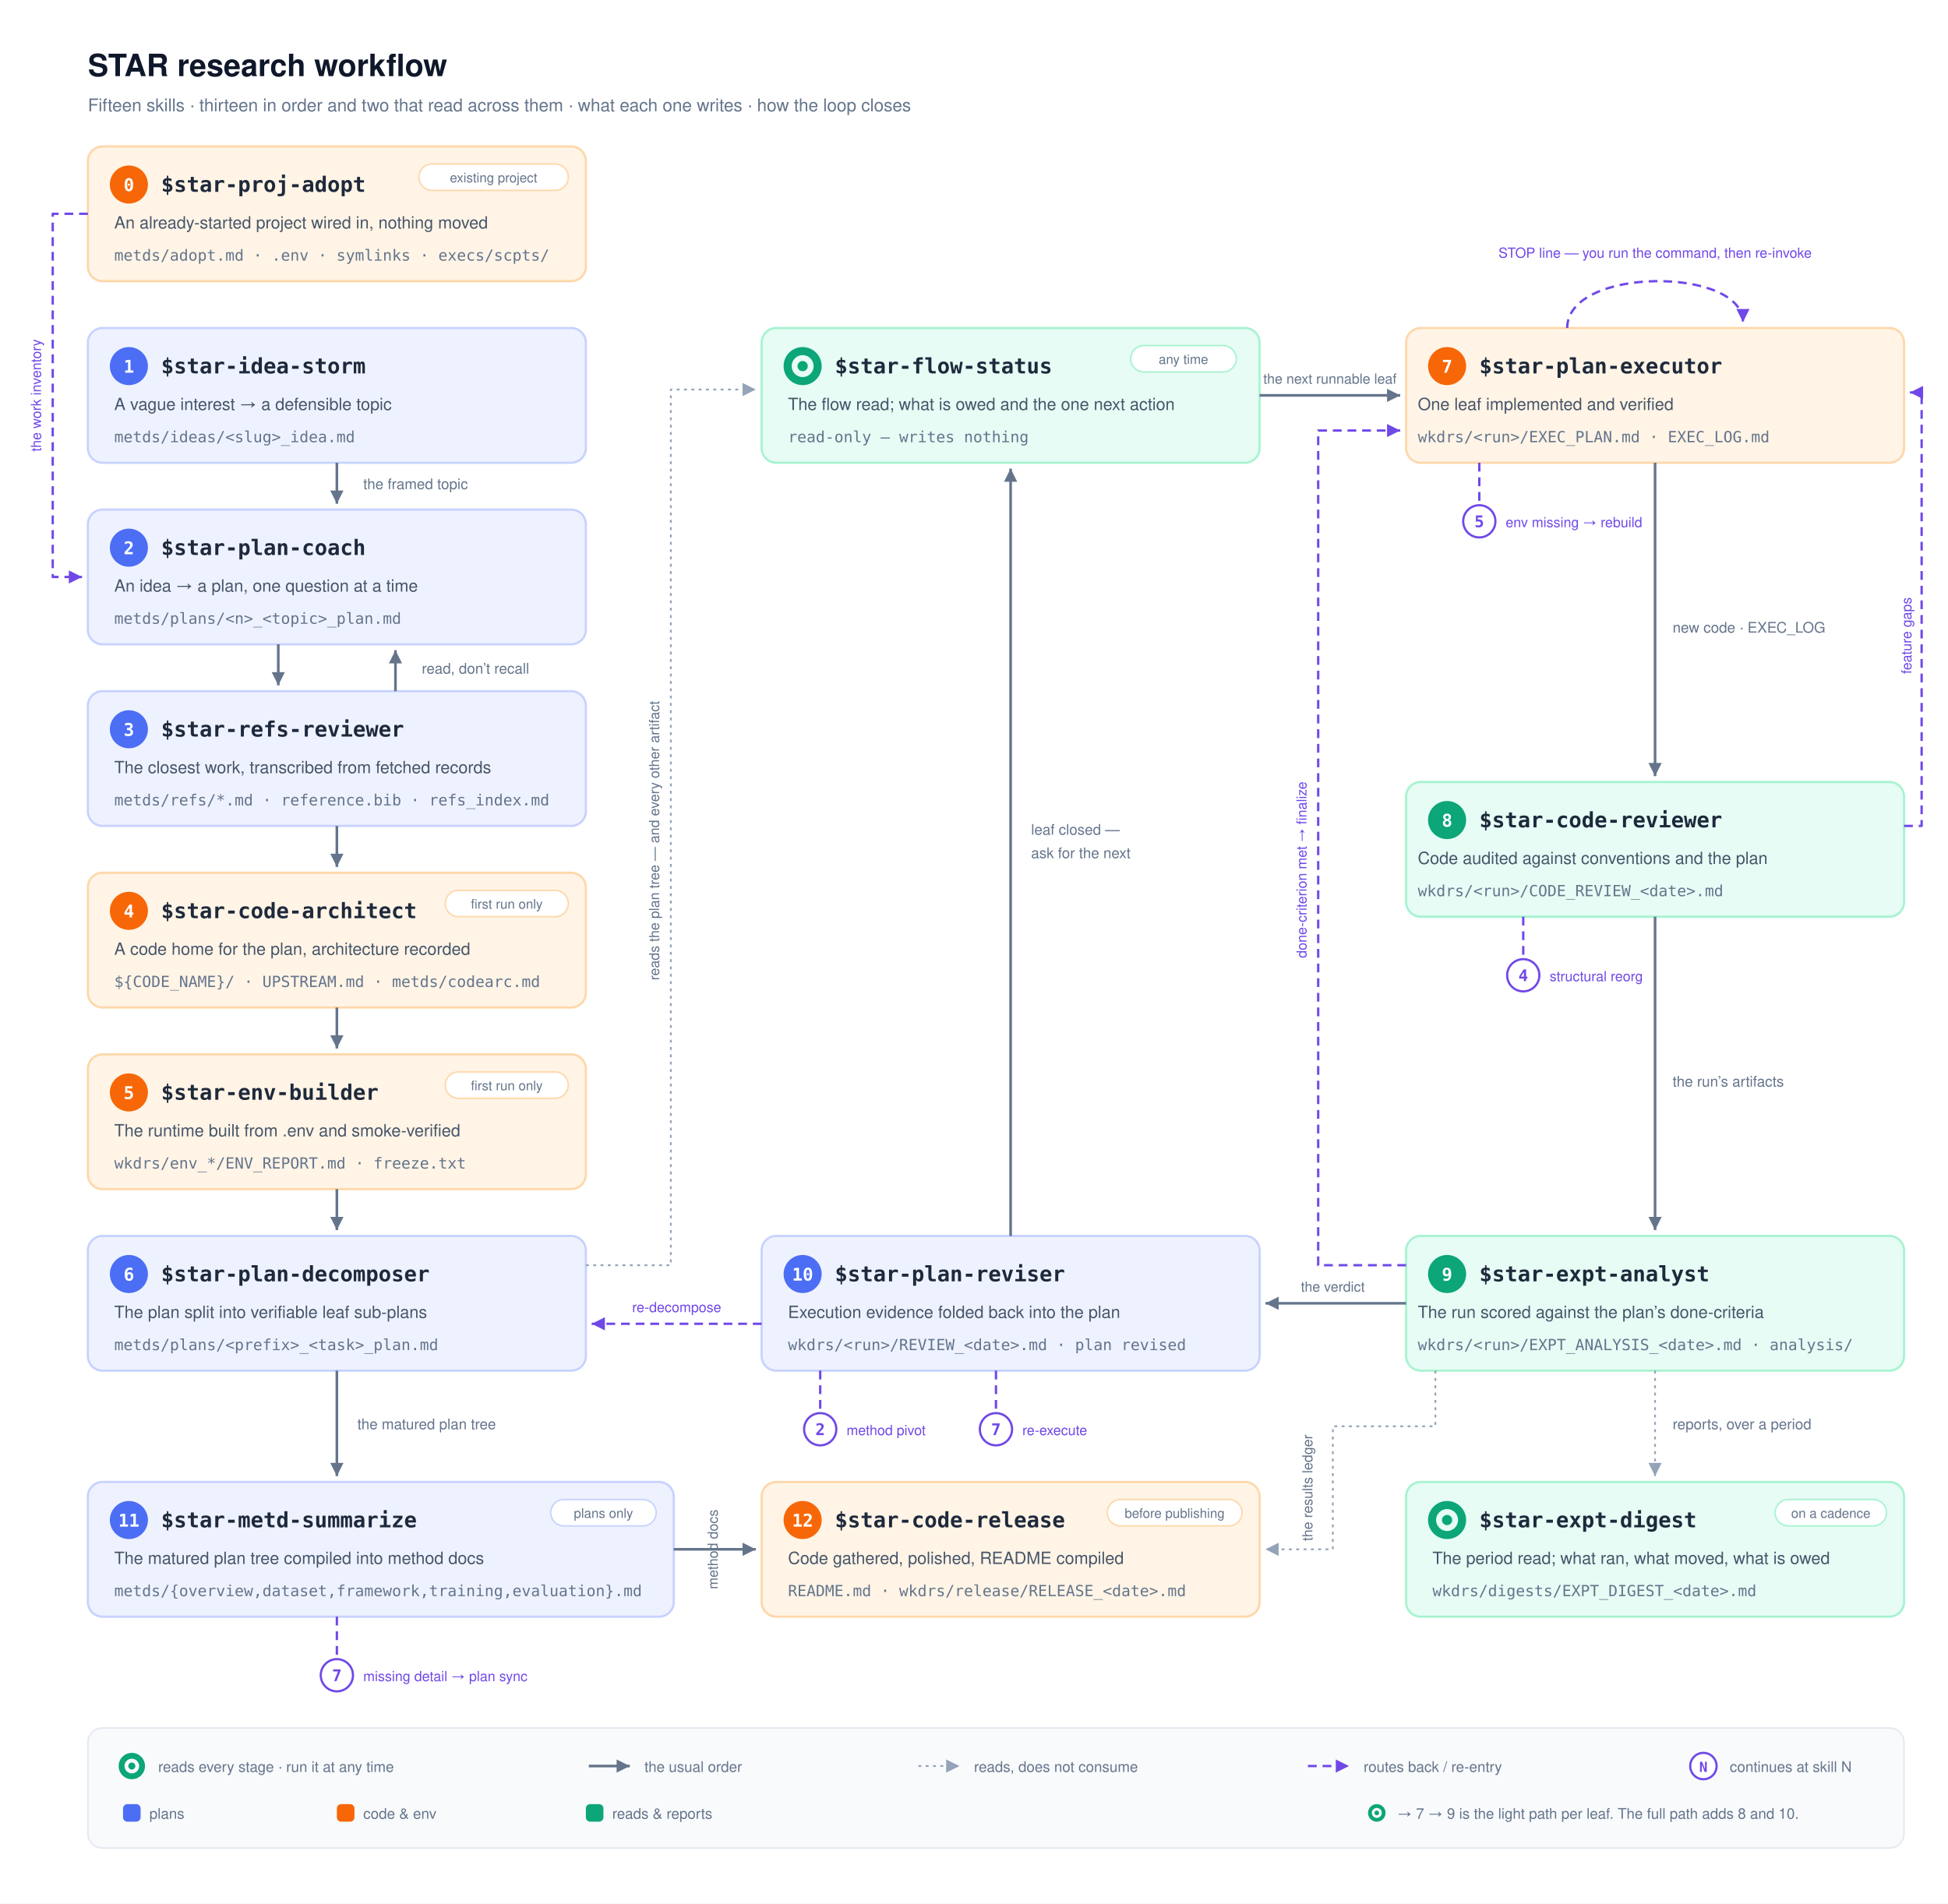
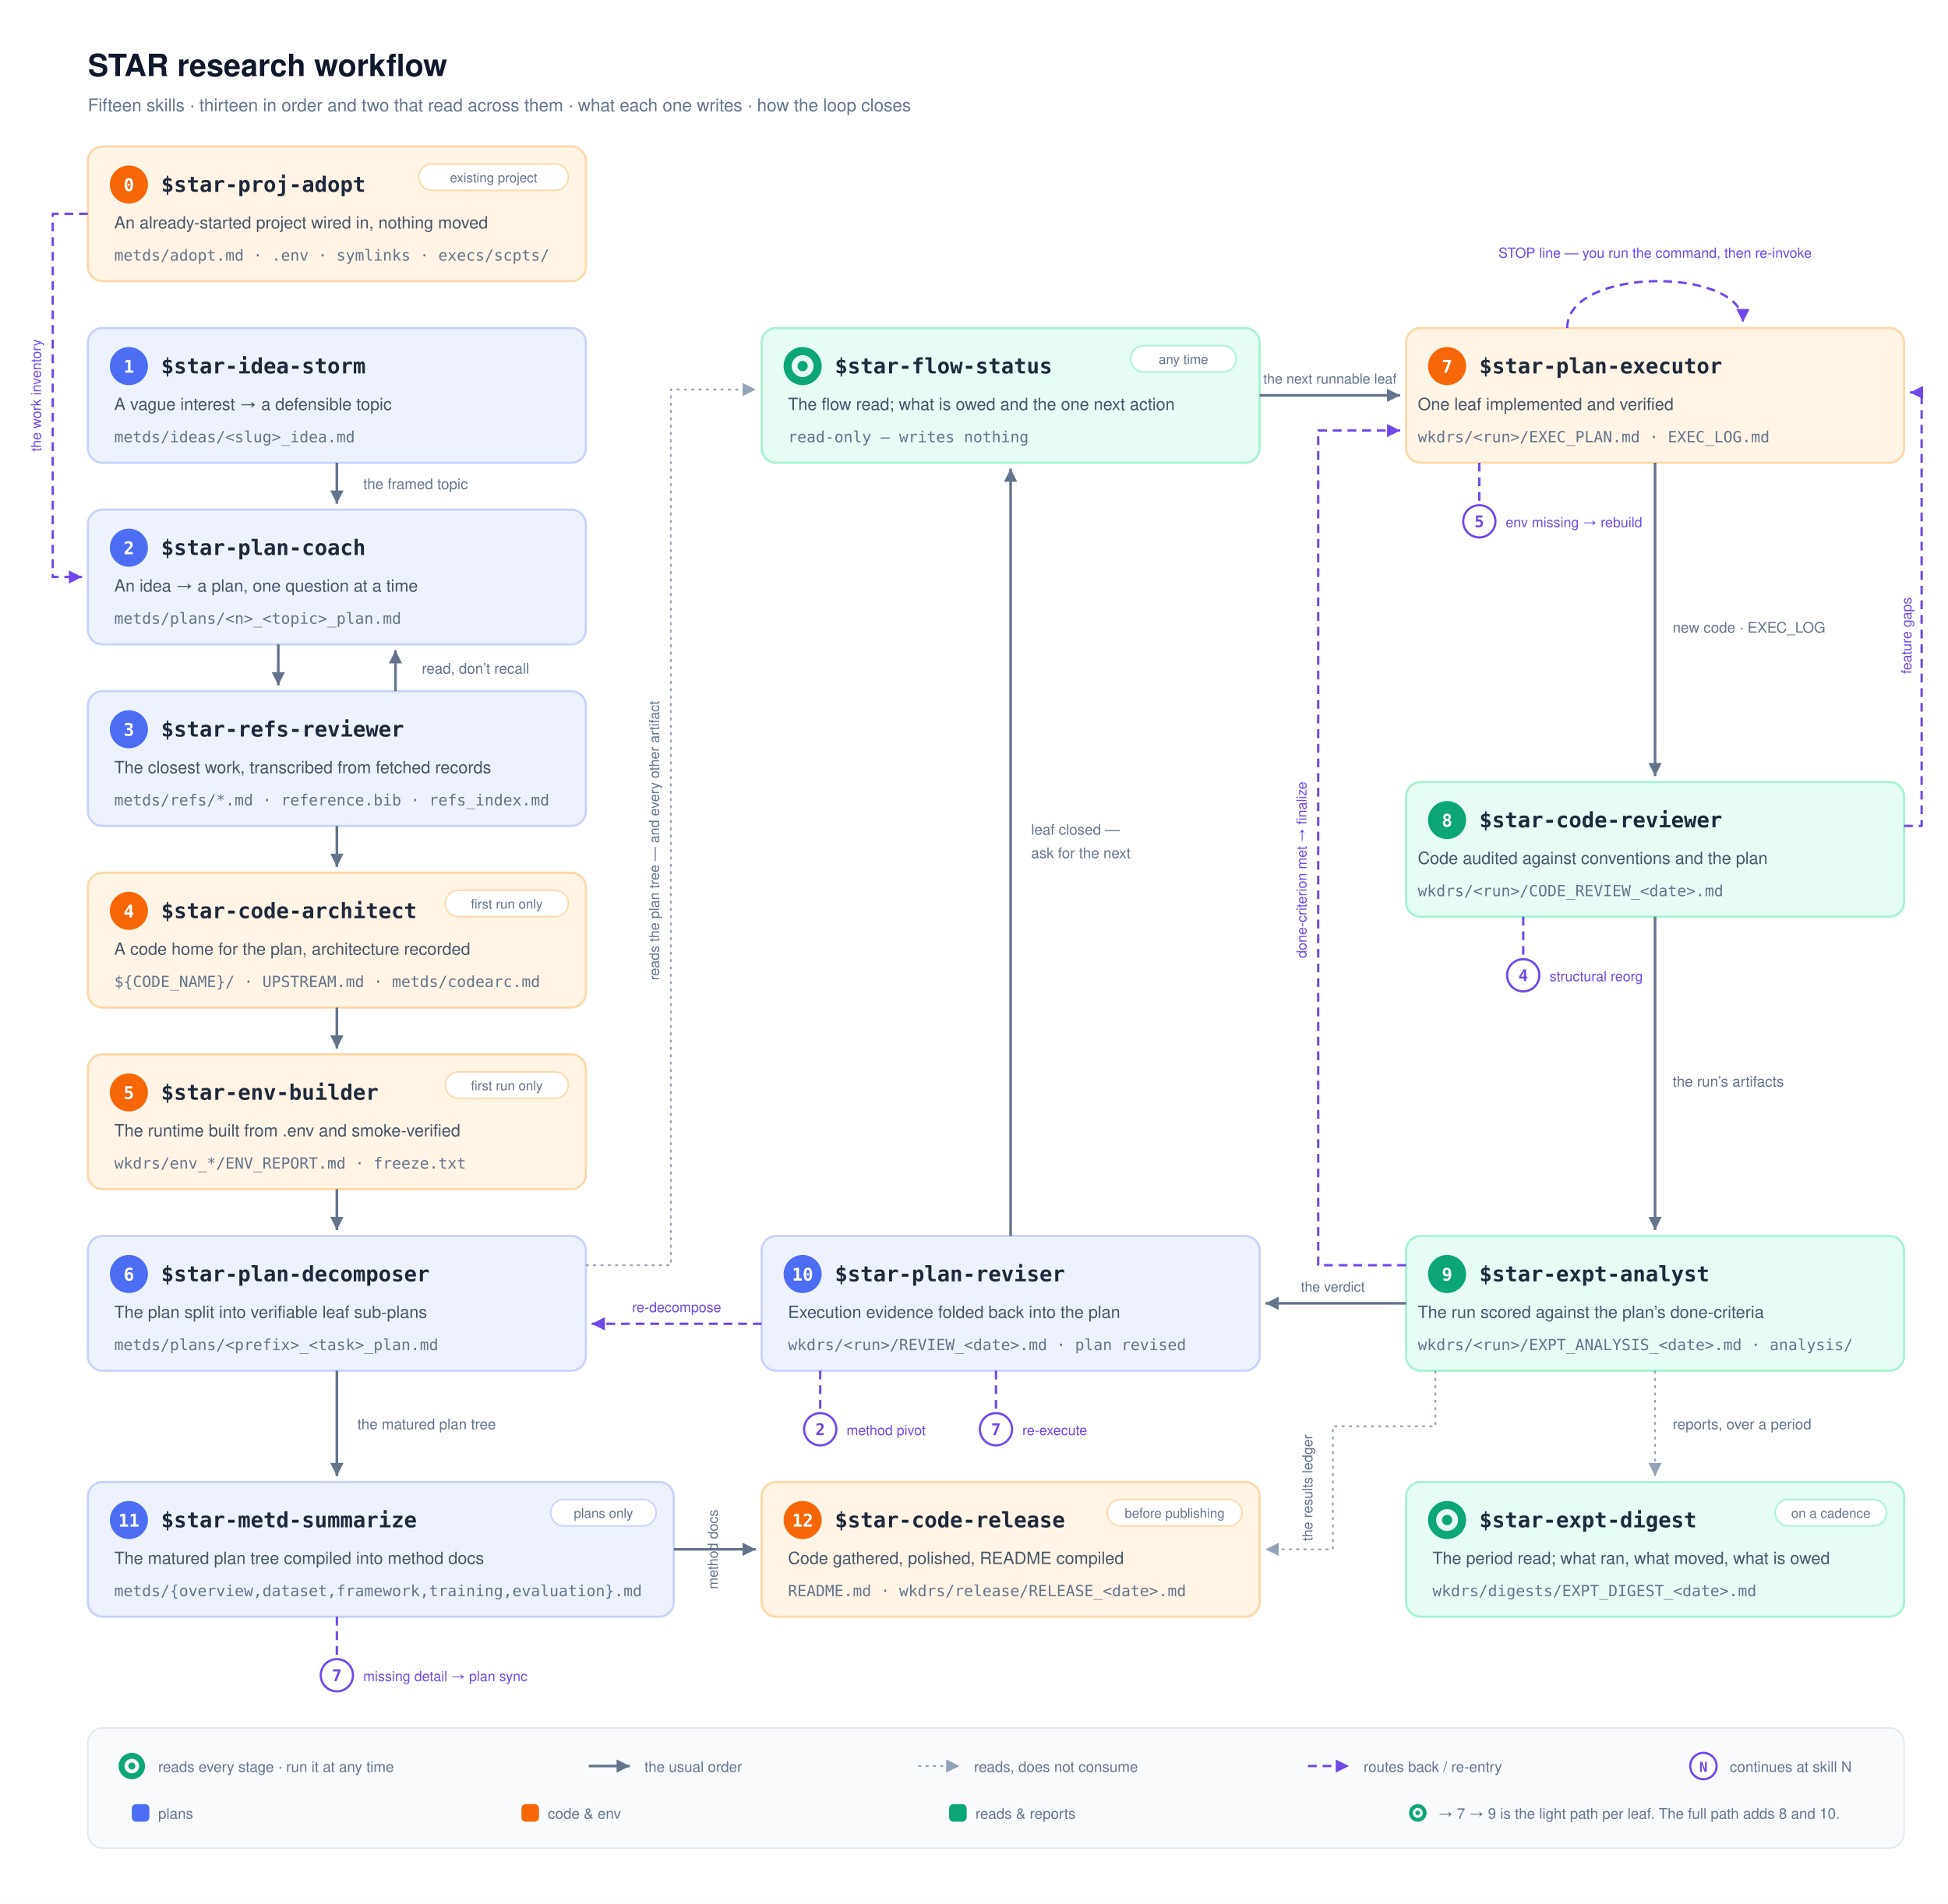
<svg xmlns="http://www.w3.org/2000/svg" viewBox="0 0 1330 1300" width="1330" height="1300" font-family="-apple-system, BlinkMacSystemFont, 'Segoe UI', Helvetica, Arial, sans-serif">
  <defs>
    <style>
      .nt { font-family: Menlo, ui-monospace, SFMono-Regular, Consolas, monospace; font-size: 14.5px; font-weight: 600; fill: #1e293b; }
      .np { font-size: 11.5px; fill: #475569; }
      .no { font-family: Menlo, ui-monospace, SFMono-Regular, Consolas, monospace; font-size: 10.5px; fill: #64748b; }
      .bn { font-family: Menlo, ui-monospace, SFMono-Regular, Consolas, monospace; font-size: 12px; font-weight: 700; fill: #ffffff; text-anchor: middle; }
      .tag { font-size: 9px; fill: #64748b; text-anchor: middle; }
      .el { font-size: 10px; fill: #64748b; }
      .elc { font-size: 9.5px; fill: #64748b; text-anchor: middle; }
      .lv { font-size: 9.5px; fill: #7048e8; }
      .lvc { font-size: 9.5px; fill: #7048e8; text-anchor: middle; }
      .spine { fill: none; stroke: #64748b; stroke-width: 1.8; stroke-linejoin: round; }
      .loop { fill: none; stroke: #7048e8; stroke-width: 1.6; stroke-dasharray: 6 4; stroke-linejoin: round; }
      .stub { fill: none; stroke: #7048e8; stroke-width: 1.6; stroke-dasharray: 6 4; }
      .read { fill: none; stroke: #94a3b8; stroke-width: 1.2; stroke-dasharray: 2 3; stroke-linejoin: round; }
      .ah { fill: #64748b; }
      .ahr { fill: #94a3b8; }
      .ahv { fill: #7048e8; }
      .jn { font-family: Menlo, ui-monospace, SFMono-Regular, Consolas, monospace; font-size: 11px; font-weight: 700; fill: #7048e8; text-anchor: middle; }
    </style>
  </defs>
  <rect x="0" y="0" width="1330" height="1300" fill="#ffffff" />
  <text x="60" y="52" font-size="21" font-weight="700" fill="#0f172a">STAR research workflow</text>
  <text x="60" y="76" font-size="12" fill="#64748b">Fifteen skills · thirteen in order and two that read across them · what each one writes · how the loop closes</text>
  <rect x="60" y="100" width="340" height="92" rx="10" fill="#fff4e6" stroke="#fed7aa" stroke-width="1.5" />
  <circle cx="88" cy="126" r="13" fill="#f76707" />
  <text class="bn" x="88" y="130.5">0</text>
  <text class="nt" x="110" y="131">$star-proj-adopt</text>
  <rect x="286" y="112" width="102" height="18" rx="9" fill="#ffffff" stroke="#fed7aa" />
  <text class="tag" x="337" y="124.5">existing project</text>
  <text class="np" x="78" y="156">An already-started project wired in, nothing moved</text>
  <text class="no" x="78" y="178">metds/adopt.md · .env · symlinks · execs/scpts/</text>
  <path class="loop" d="M60,146 L36,146 L36,394 L56,394" />
  <path class="ahv" d="M56,394 L47,389.5 L47,398.5 Z" />
  <text class="lvc" x="28" y="270" transform="rotate(-90 28 270)">the work inventory</text>
  <g transform="translate(0,124)">
    <rect x="60" y="100" width="340" height="92" rx="10" fill="#eef2ff" stroke="#c7d2fe" stroke-width="1.5" />
    <circle cx="88" cy="126" r="13" fill="#4c6ef5" />
    <text class="bn" x="88" y="130.5">1</text>
    <text class="nt" x="110" y="131">$star-idea-storm</text>
    <text class="np" x="78" y="156">A vague interest → a defensible topic</text>
    <text class="no" x="78" y="178">metds/ideas/&lt;slug&gt;_idea.md</text>
    <rect x="60" y="224" width="340" height="92" rx="10" fill="#eef2ff" stroke="#c7d2fe" stroke-width="1.5" />
    <circle cx="88" cy="250" r="13" fill="#4c6ef5" />
    <text class="bn" x="88" y="254.5">2</text>
    <text class="nt" x="110" y="255">$star-plan-coach</text>
    <text class="np" x="78" y="280">An idea → a plan, one question at a time</text>
    <text class="no" x="78" y="302">metds/plans/&lt;n&gt;_&lt;topic&gt;_plan.md</text>
    <rect x="60" y="348" width="340" height="92" rx="10" fill="#eef2ff" stroke="#c7d2fe" stroke-width="1.5" />
    <circle cx="88" cy="374" r="13" fill="#4c6ef5" />
    <text class="bn" x="88" y="378.5">3</text>
    <text class="nt" x="110" y="379">$star-refs-reviewer</text>
    <text class="np" x="78" y="404">The closest work, transcribed from fetched records</text>
    <text class="no" x="78" y="426">metds/refs/*.md · reference.bib · refs_index.md</text>
    <rect x="60" y="472" width="340" height="92" rx="10" fill="#fff4e6" stroke="#fed7aa" stroke-width="1.5" />
    <circle cx="88" cy="498" r="13" fill="#f76707" />
    <text class="bn" x="88" y="502.5">4</text>
    <text class="nt" x="110" y="503">$star-code-architect</text>
    <rect x="304" y="484" width="84" height="18" rx="9" fill="#ffffff" stroke="#fed7aa" />
    <text class="tag" x="346" y="496.5">first run only</text>
    <text class="np" x="78" y="528">A code home for the plan, architecture recorded</text>
    <text class="no" x="78" y="550">${CODE_NAME}/ · UPSTREAM.md · metds/codearc.md</text>
    <rect x="60" y="596" width="340" height="92" rx="10" fill="#fff4e6" stroke="#fed7aa" stroke-width="1.5" />
    <circle cx="88" cy="622" r="13" fill="#f76707" />
    <text class="bn" x="88" y="626.5">5</text>
    <text class="nt" x="110" y="627">$star-env-builder</text>
    <rect x="304" y="608" width="84" height="18" rx="9" fill="#ffffff" stroke="#fed7aa" />
    <text class="tag" x="346" y="620.5">first run only</text>
    <text class="np" x="78" y="652">The runtime built from .env and smoke-verified</text>
    <text class="no" x="78" y="674">wkdrs/env_*/ENV_REPORT.md · freeze.txt</text>
    <rect x="60" y="720" width="340" height="92" rx="10" fill="#eef2ff" stroke="#c7d2fe" stroke-width="1.5" />
    <circle cx="88" cy="746" r="13" fill="#4c6ef5" />
    <text class="bn" x="88" y="750.5">6</text>
    <text class="nt" x="110" y="751">$star-plan-decomposer</text>
    <text class="np" x="78" y="776">The plan split into verifiable leaf sub-plans</text>
    <text class="no" x="78" y="798">metds/plans/&lt;prefix&gt;_&lt;task&gt;_plan.md</text>
    <rect x="520" y="100" width="340" height="92" rx="10" fill="#e6fcf5" stroke="#a7f3d0" stroke-width="1.5" />
    <circle cx="548" cy="126" r="13" fill="#0ca678" />
    <circle cx="548" cy="126" r="7.5" fill="#e6fcf5" />
    <circle cx="548" cy="126" r="3.5" fill="#0ca678" />
    <text class="nt" x="570" y="131">$star-flow-status</text>
    <rect x="772" y="112" width="72" height="18" rx="9" fill="#ffffff" stroke="#a7f3d0" />
    <text class="tag" x="808" y="124.5">any time</text>
    <text class="np" x="538" y="156">The flow read; what is owed and the one next action</text>
    <text class="no" x="538" y="178">read-only — writes nothing</text>
    <rect x="960" y="100" width="340" height="92" rx="10" fill="#fff4e6" stroke="#fed7aa" stroke-width="1.5" />
    <circle cx="988" cy="126" r="13" fill="#f76707" />
    <text class="bn" x="988" y="130.5">7</text>
    <text class="nt" x="1010" y="131">$star-plan-executor</text>
    <text class="np" x="968" y="156">One leaf implemented and verified</text>
    <text class="no" x="968" y="178">wkdrs/&lt;run&gt;/EXEC_PLAN.md · EXEC_LOG.md</text>
    <rect x="960" y="410" width="340" height="92" rx="10" fill="#e6fcf5" stroke="#a7f3d0" stroke-width="1.5" />
    <circle cx="988" cy="436" r="13" fill="#0ca678" />
    <text class="bn" x="988" y="440.5">8</text>
    <text class="nt" x="1010" y="441">$star-code-reviewer</text>
    <text class="np" x="968" y="466">Code audited against conventions and the plan</text>
    <text class="no" x="968" y="488">wkdrs/&lt;run&gt;/CODE_REVIEW_&lt;date&gt;.md</text>
    <rect x="960" y="720" width="340" height="92" rx="10" fill="#e6fcf5" stroke="#a7f3d0" stroke-width="1.5" />
    <circle cx="988" cy="746" r="13" fill="#0ca678" />
    <text class="bn" x="988" y="750.5">9</text>
    <text class="nt" x="1010" y="751">$star-expt-analyst</text>
    <text class="np" x="968" y="776">The run scored against the plan’s done-criteria</text>
    <text class="no" x="968" y="798">wkdrs/&lt;run&gt;/EXPT_ANALYSIS_&lt;date&gt;.md · analysis/</text>
    <rect x="960" y="888" width="340" height="92" rx="10" fill="#e6fcf5" stroke="#a7f3d0" stroke-width="1.5" />
    <circle cx="988" cy="914" r="13" fill="#0ca678" />
    <circle cx="988" cy="914" r="7.5" fill="#e6fcf5" />
    <circle cx="988" cy="914" r="3.5" fill="#0ca678" />
    <text class="nt" x="1010" y="919">$star-expt-digest</text>
    <rect x="1212" y="900" width="76" height="18" rx="9" fill="#ffffff" stroke="#a7f3d0" />
    <text class="tag" x="1250" y="912.5">on a cadence</text>
    <text class="np" x="978" y="944">The period read; what ran, what moved, what is owed</text>
    <text class="no" x="978" y="966">wkdrs/digests/EXPT_DIGEST_&lt;date&gt;.md</text>
    <path class="read" d="M1130,812 L1130,884" />
    <path class="ahr" d="M1130,884 L1125.5,875 L1134.5,875 Z" />
    <text class="el" x="1142" y="852">reports, over a period</text>
    <rect x="520" y="720" width="340" height="92" rx="10" fill="#eef2ff" stroke="#c7d2fe" stroke-width="1.5" />
    <circle cx="548" cy="746" r="13" fill="#4c6ef5" />
    <text class="bn" x="548" y="750.5">10</text>
    <text class="nt" x="570" y="751">$star-plan-reviser</text>
    <text class="np" x="538" y="776">Execution evidence folded back into the plan</text>
    <text class="no" x="538" y="798">wkdrs/&lt;run&gt;/REVIEW_&lt;date&gt;.md · plan revised</text>
    <rect x="60" y="888" width="400" height="92" rx="10" fill="#eef2ff" stroke="#c7d2fe" stroke-width="1.5" />
    <circle cx="88" cy="914" r="13" fill="#4c6ef5" />
    <text class="bn" x="88" y="918.5">11</text>
    <text class="nt" x="110" y="919">$star-metd-summarize</text>
    <rect x="376" y="900" width="72" height="18" rx="9" fill="#ffffff" stroke="#c7d2fe" />
    <text class="tag" x="412" y="912.5">plans only</text>
    <text class="np" x="78" y="944">The matured plan tree compiled into method docs</text>
    <text class="no" x="78" y="966">metds/{overview,dataset,framework,training,evaluation}.md</text>
    <rect x="520" y="888" width="340" height="92" rx="10" fill="#fff4e6" stroke="#fed7aa" stroke-width="1.5" />
    <circle cx="548" cy="914" r="13" fill="#f76707" />
    <text class="bn" x="548" y="918.5">12</text>
    <text class="nt" x="570" y="919">$star-code-release</text>
    <rect x="756" y="900" width="92" height="18" rx="9" fill="#ffffff" stroke="#fed7aa" />
    <text class="tag" x="802" y="912.5">before publishing</text>
    <text class="np" x="538" y="944">Code gathered, polished, README compiled</text>
    <text class="no" x="538" y="966">README.md · wkdrs/release/RELEASE_&lt;date&gt;.md</text>
    <path class="spine" d="M230,192 L230,220" />
    <path class="ah" d="M230,220 L225.5,211 L234.5,211 Z" />
    <text class="el" x="248" y="210">the framed topic</text>
    <path class="spine" d="M190,316 L190,344" />
    <path class="ah" d="M190,344 L185.5,335 L194.5,335 Z" />
    <path class="spine" d="M270,348 L270,320" />
    <path class="ah" d="M270,320 L265.5,329 L274.5,329 Z" />
    <text class="el" x="288" y="336">read, don’t recall</text>
    <path class="spine" d="M230,440 L230,468" />
    <path class="ah" d="M230,468 L225.5,459 L234.5,459 Z" />
    <path class="spine" d="M230,564 L230,592" />
    <path class="ah" d="M230,592 L225.5,583 L234.5,583 Z" />
    <path class="spine" d="M230,688 L230,716" />
    <path class="ah" d="M230,716 L225.5,707 L234.5,707 Z" />
    <path class="read" d="M400,740 L458,740 L458,142 L516,142" />
    <path class="ahr" d="M516,142 L507,137.5 L507,146.5 Z" />
    <text class="elc" x="450" y="450" transform="rotate(-90 450 450)">reads the plan tree — and every other artifact</text>
    <path class="spine" d="M860,146 L956,146" />
    <path class="ah" d="M956,146 L947,141.5 L947,150.5 Z" />
    <text class="elc" x="908" y="138">the next runnable leaf</text>
    <path class="spine" d="M1130,192 L1130,406" />
    <path class="ah" d="M1130,406 L1125.5,397 L1134.5,397 Z" />
    <text class="el" x="1142" y="308">new code · EXEC_LOG</text>
    <path class="spine" d="M1130,502 L1130,716" />
    <path class="ah" d="M1130,716 L1125.5,707 L1134.5,707 Z" />
    <text class="el" x="1142" y="618">the run’s artifacts</text>
    <path class="spine" d="M960,766 L864,766" />
    <path class="ah" d="M864,766 L873,761.5 L873,770.5 Z" />
    <text class="elc" x="910" y="758">the verdict</text>
    <path class="spine" d="M690,720 L690,196" />
    <path class="ah" d="M690,196 L685.5,205 L694.5,205 Z" />
    <text class="el" x="704" y="446">leaf closed —</text>
    <text class="el" x="704" y="462">ask for the next</text>
    <path class="spine" d="M230,812 L230,884" />
    <path class="ah" d="M230,884 L225.5,875 L234.5,875 Z" />
    <text class="el" x="244" y="852">the matured plan tree</text>
    <path class="spine" d="M460,934 L516,934" />
    <path class="ah" d="M516,934 L507,929.5 L507,938.5 Z" />
    <text class="elc" x="490" y="934" transform="rotate(-90 490 934)">method docs</text>
    <path class="read" d="M980,812 L980,850 L910,850 L910,934 L864,934" />
    <path class="ahr" d="M864,934 L873,929.5 L873,938.5 Z" />
    <text class="elc" x="896" y="892" transform="rotate(-90 896 892)">the results ledger</text>
    <path class="loop" d="M520,780 L404,780" />
    <path class="ahv" d="M404,780 L413,775.5 L413,784.5 Z" />
    <text class="lvc" x="462" y="772">re-decompose</text>
    <path class="loop" d="M960,740 L900,740 L900,170 L956,170" />
    <path class="ahv" d="M956,170 L947,165.5 L947,174.5 Z" />
    <text class="lvc" x="892" y="470" transform="rotate(-90 892 470)">done-criterion met → finalize</text>
    <path class="loop" d="M1300,440 L1312,440 L1312,144 L1304,144" />
    <path class="ahv" d="M1304,144 L1313,139.5 L1313,148.5 Z" />
    <text class="lvc" x="1305" y="310" transform="rotate(-90 1305 310)">feature gaps</text>
    <path class="loop" d="M1070,100 C1070,58 1190,58 1190,96" />
    <path class="ahv" d="M1190,96 L1185.5,87 L1194.5,87 Z" />
    <text class="lvc" x="1130" y="52">STOP line — you run the command, then re-invoke</text>
    <path class="stub" d="M560,812 L560,838" />
    <circle cx="560" cy="852" r="11" fill="#ffffff" stroke="#7048e8" stroke-width="1.5" />
    <text class="jn" x="560" y="856">2</text>
    <text class="lv" x="578" y="856">method pivot</text>
    <path class="stub" d="M680,812 L680,838" />
    <circle cx="680" cy="852" r="11" fill="#ffffff" stroke="#7048e8" stroke-width="1.5" />
    <text class="jn" x="680" y="856">7</text>
    <text class="lv" x="698" y="856">re-execute</text>
    <path class="stub" d="M1040,502 L1040,528" />
    <circle cx="1040" cy="542" r="11" fill="#ffffff" stroke="#7048e8" stroke-width="1.5" />
    <text class="jn" x="1040" y="546">4</text>
    <text class="lv" x="1058" y="546">structural reorg</text>
    <path class="stub" d="M1010,192 L1010,218" />
    <circle cx="1010" cy="232" r="11" fill="#ffffff" stroke="#7048e8" stroke-width="1.5" />
    <text class="jn" x="1010" y="236">5</text>
    <text class="lv" x="1028" y="236">env missing → rebuild</text>
    <path class="stub" d="M230,980 L230,1006" />
    <circle cx="230" cy="1020" r="11" fill="#ffffff" stroke="#7048e8" stroke-width="1.5" />
    <text class="jn" x="230" y="1024">7</text>
    <text class="lv" x="248" y="1024">missing detail → plan sync</text>
    <rect x="60" y="1056" width="1240" height="82" rx="10" fill="#f8fafc" stroke="#e2e8f0" />
    <circle cx="90" cy="1082" r="9" fill="#0ca678" />
    <circle cx="90" cy="1082" r="5" fill="#f8fafc" />
    <circle cx="90" cy="1082" r="2.4" fill="#0ca678" />
    <text class="el" x="108" y="1086">reads every stage · run it at any time</text>
    <path class="spine" d="M402,1082 L430,1082" />
    <path class="ah" d="M430,1082 L421,1077.5 L421,1086.5 Z" />
    <text class="el" x="440" y="1086">the usual order</text>
    <path class="read" d="M627,1082 L655,1082" />
    <path class="ahr" d="M655,1082 L646,1077.5 L646,1086.5 Z" />
    <text class="el" x="665" y="1086">reads, does not consume</text>
    <path class="loop" d="M893,1082 L921,1082" />
    <path class="ahv" d="M921,1082 L912,1077.5 L912,1086.5 Z" />
    <text class="el" x="931" y="1086">routes back / re-entry</text>
    <circle cx="1163" cy="1082" r="9" fill="#ffffff" stroke="#7048e8" stroke-width="1.5" />
    <text class="jn" x="1163" y="1086" style="font-size:9.5px">N</text>
    <text class="el" x="1181" y="1086">continues at skill N</text>
-     <rect x="84" y="1108" width="12" height="12" rx="3" fill="#4c6ef5" />
-     <text class="el" x="102" y="1118">plans</text>
-     <rect x="230" y="1108" width="12" height="12" rx="3" fill="#f76707" />
-     <text class="el" x="248" y="1118">code &amp; env</text>
-     <rect x="400" y="1108" width="12" height="12" rx="3" fill="#0ca678" />
-     <text class="el" x="418" y="1118">reads &amp; reports</text>
-     <circle cx="940" cy="1114" r="6" fill="#0ca678" />
-     <circle cx="940" cy="1114" r="3.4" fill="#f8fafc" />
-     <circle cx="940" cy="1114" r="1.6" fill="#0ca678" />
-     <text class="el" x="954" y="1118" font-size="9.5">→ 7 → 9 is the light path per leaf. The full path adds 8 and 10.</text>
+     <rect x="90" y="1108" width="12" height="12" rx="3" fill="#4c6ef5" />
+     <text class="el" x="108" y="1118">plans</text>
+     <rect x="356" y="1108" width="12" height="12" rx="3" fill="#f76707" />
+     <text class="el" x="374" y="1118">code &amp; env</text>
+     <rect x="648" y="1108" width="12" height="12" rx="3" fill="#0ca678" />
+     <text class="el" x="666" y="1118">reads &amp; reports</text>
+     <circle cx="968" cy="1114" r="6" fill="#0ca678" />
+     <circle cx="968" cy="1114" r="3.4" fill="#f8fafc" />
+     <circle cx="968" cy="1114" r="1.6" fill="#0ca678" />
+     <text class="el" x="982" y="1118" font-size="9.5">→ 7 → 9 is the light path per leaf. The full path adds 8 and 10.</text>
  </g>
</svg>
